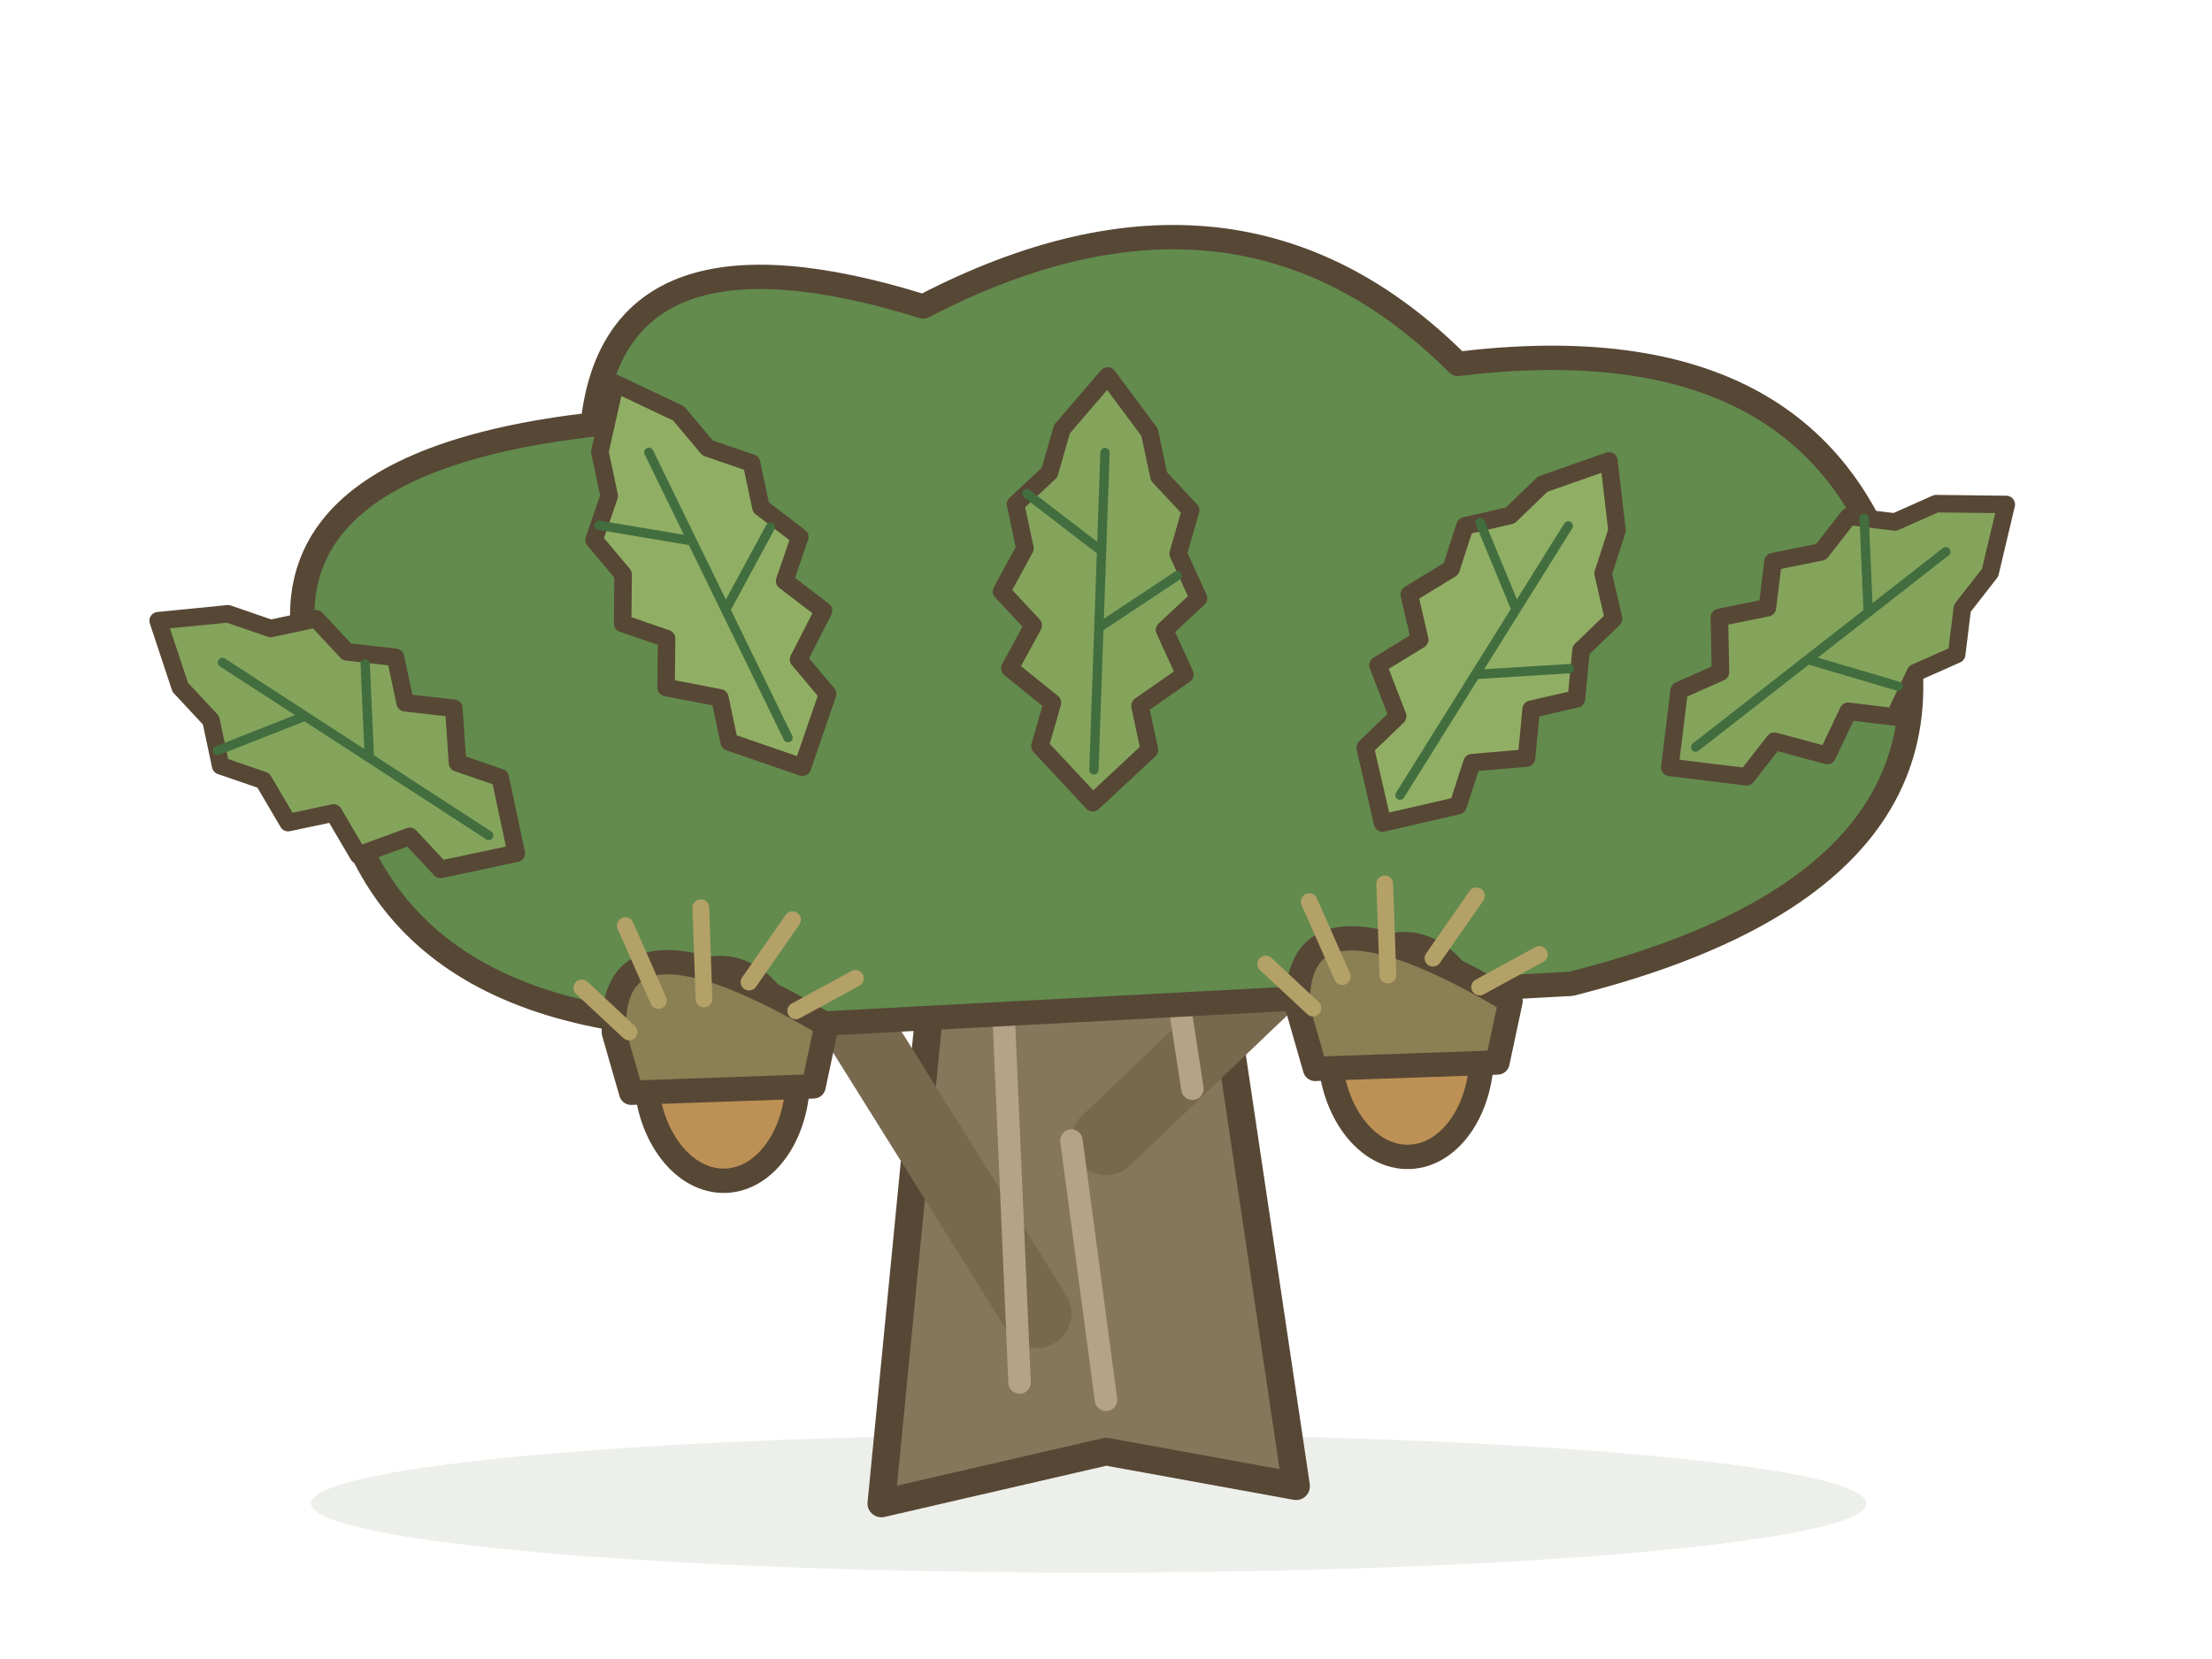
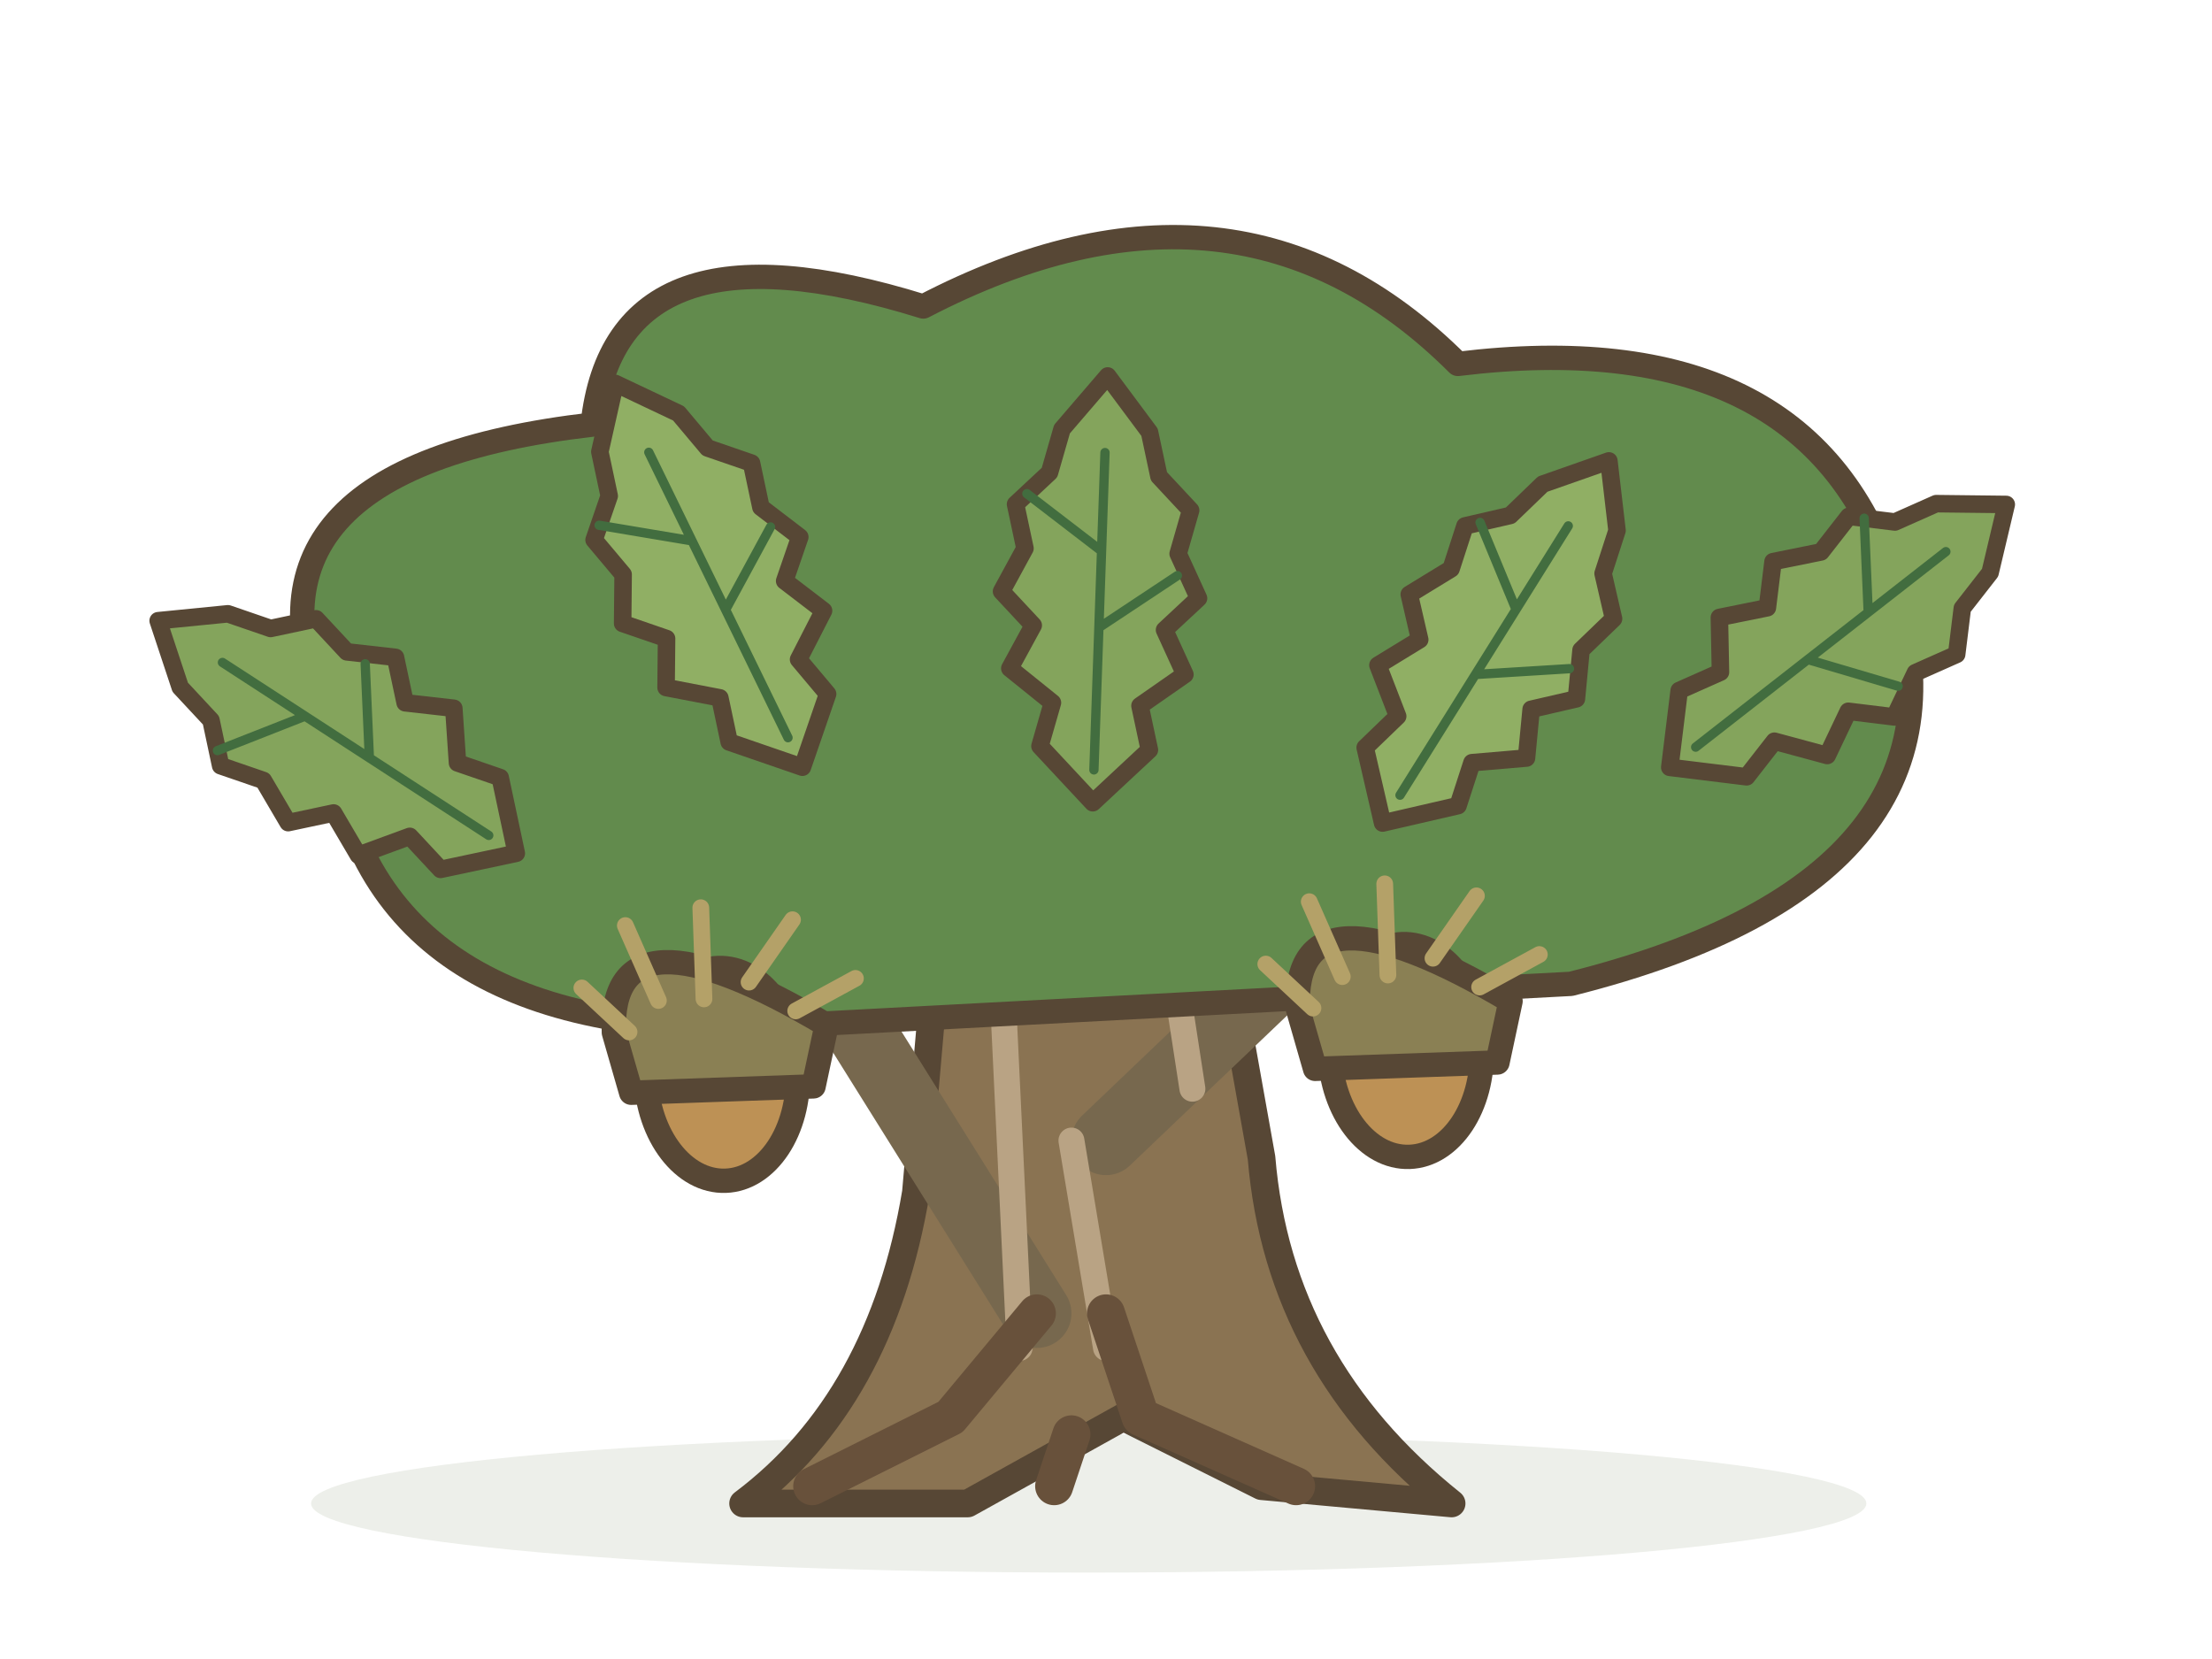
<svg xmlns="http://www.w3.org/2000/svg" viewBox="0 0 128 96" width="128" height="96">
  <defs>
    <g id="body">
      <g data-part="trunk">
-         <path d="M51 87 55 46 68 39 75 86 64 84Z" fill="#86765b" />
+         <path d="M43 87Q51 81 53 69L55 46 68 39 73 67Q74 79 84 87L73 86 65 82 56 87Z" fill="#8a7352" />
        <path d="M60 76 45 52 30 43m34 23 22-21m-24 9 1-26" fill="none" stroke="#77684e" stroke-width="4" />
-         <path d="M58 57 59 80m8-30 2 13m-7 3 2 15" fill="none" stroke="#b4a386" stroke-width="1.3" />
+         <path d="M58 57 59 78m8-28 2 13m-7 3 2 12" fill="none" stroke="#b9a384" stroke-width="1.5" />
+         <g data-part="root-flare">
+           <path d="M60 76 55 82 47 86m17-10 2 6 9 4m-13-3-1 3" fill="none" stroke="#68513b" stroke-width="2.2" />
+         </g>
      </g>
    </g>
    <g id="head">
      <g transform="translate(9 6) scale(.88)">
        <g data-part="crown">
          <path d="M13 39Q6 22 31 20Q33 6 53 13Q74 3 88 18Q111 16 116 33Q122 53 94 59L39 60Q14 59 13 39Z" fill="#628b4d" />
          <g transform="translate(25 48) scale(.72)">
            <g transform="translate(0 0) rotate(-55)">
              <path d="M0 0-5-5-4-9-8-12-6-16-9-19-7-23-8-27-5-30-4-34 0-39 4-34 5-30 8-27 7-23 9-19 6-16 8-12 4-9 5-5Z" fill="#84a45c" />
              <path d="M0-3v-29m0 9-7-5m7 12 7-5" fill="none" stroke="#426d3f" stroke-width="0.85" />
            </g>
          </g>
          <g transform="translate(44 43) scale(.72)">
            <g transform="translate(0 0) rotate(-24)">
              <path d="M0 0-5-5-4-9-8-12-6-16-9-19-7-23-8-27-5-30-4-34 0-39 4-34 5-30 8-27 7-23 9-19 6-16 8-12 4-9 5-5Z" fill="#90af64" />
              <path d="M0-3v-29m0 9-7-5m7 12 7-5" fill="none" stroke="#426d3f" stroke-width="0.85" />
            </g>
          </g>
          <g transform="translate(63 46) scale(.72)">
            <g transform="translate(0 0) rotate(4)">
              <path d="M0 0-5-5-4-9-8-12-6-16-9-19-7-23-8-27-5-30-4-34 0-39 4-34 5-30 8-27 7-23 9-19 6-16 8-12 4-9 5-5Z" fill="#84a45c" />
              <path d="M0-3v-29m0 9-7-5m7 12 7-5" fill="none" stroke="#426d3f" stroke-width="0.85" />
            </g>
          </g>
          <g transform="translate(82 48) scale(.72)">
            <g transform="translate(0 0) rotate(34)">
              <path d="M0 0-5-5-4-9-8-12-6-16-9-19-7-23-8-27-5-30-4-34 0-39 4-34 5-30 8-27 7-23 9-19 6-16 8-12 4-9 5-5Z" fill="#90af64" />
              <path d="M0-3v-29m0 9-7-5m7 12 7-5" fill="none" stroke="#426d3f" stroke-width="0.85" />
            </g>
          </g>
          <g transform="translate(101 45) scale(.72)">
            <g transform="translate(0 0) rotate(54)">
              <path d="M0 0-5-5-4-9-8-12-6-16-9-19-7-23-8-27-5-30-4-34 0-39 4-34 5-30 8-27 7-23 9-19 6-16 8-12 4-9 5-5Z" fill="#84a45c" />
              <path d="M0-3v-29m0 9-7-5m7 12 7-5" fill="none" stroke="#426d3f" stroke-width="0.85" />
            </g>
          </g>
          <g transform="translate(38 59)">
            <ellipse cx="0" cy="4" rx="5" ry="7" fill="#bd9155" />
            <path d="M-7 1q0-9 14 0l-1 4H-6Z" fill="#8a8054" />
            <path d="M-6 1-9-2m5 1-2-5m5 5v-6m3 5 3-4m0 6 4-2" fill="none" stroke="#b4a168" stroke-width="1.1" />
          </g>
          <g transform="translate(83 59)">
            <ellipse cx="0" cy="4" rx="5" ry="7" fill="#bd9155" />
            <path d="M-7 1q0-9 14 0l-1 4H-6Z" fill="#8a8054" />
            <path d="M-6 1-9-2m5 1-2-5m5 5v-6m3 5 3-4m0 6 4-2" fill="none" stroke="#b4a168" stroke-width="1.1" />
          </g>
        </g>
      </g>
    </g>
    <g id="legs0" />
    <g id="legs1" />
    <g id="shell" />
    <g id="wing0" />
    <g id="wing1" />
  </defs>
  <view id="idle-0" viewBox="0 0 128 96" />
  <view id="idle-1" viewBox="0 96 128 96" />
  <view id="growth-0" viewBox="0 192 128 96" />
  <view id="growth-1" viewBox="0 288 128 96" />
  <view id="leaf-turn-0" viewBox="0 384 128 96" />
  <view id="leaf-turn-1" viewBox="0 480 128 96" />
  <g transform="translate(0 0)">
    <ellipse cx="63" cy="87" rx="45" ry="4" fill="#647849" opacity=".12" stroke="none" />
    <g stroke="#574735" stroke-width="1.6" stroke-linejoin="round" stroke-linecap="round">
      <g transform="translate(0 0)">
        <use href="#body" />
        <use href="#legs0" />
        <use href="#shell" />
        <use href="#wing0" />
        <g transform="rotate(-2 63 81)">
          <use href="#head" />
        </g>
      </g>
    </g>
  </g>
  <g transform="translate(0 96)">
    <ellipse cx="63" cy="87" rx="45" ry="4" fill="#647849" opacity=".12" stroke="none" />
    <g stroke="#574735" stroke-width="1.6" stroke-linejoin="round" stroke-linecap="round">
      <g transform="translate(0 0)">
        <use href="#body" />
        <use href="#legs0" />
        <use href="#shell" />
        <use href="#wing0" />
        <g transform="rotate(2 63 81)">
          <use href="#head" />
        </g>
      </g>
    </g>
  </g>
  <g transform="translate(0 192)">
    <ellipse cx="63" cy="87" rx="45" ry="4" fill="#647849" opacity=".12" stroke="none" />
    <g stroke="#574735" stroke-width="1.6" stroke-linejoin="round" stroke-linecap="round">
      <g transform="translate(0 -2) scale(1 .99)">
        <use href="#body" />
        <use href="#legs0" />
        <use href="#shell" />
        <use href="#wing0" />
        <g transform="rotate(-2 63 81)">
          <use href="#head" />
        </g>
      </g>
    </g>
  </g>
  <g transform="translate(0 288)">
    <ellipse cx="63" cy="87" rx="45" ry="4" fill="#647849" opacity=".12" stroke="none" />
    <g stroke="#574735" stroke-width="1.6" stroke-linejoin="round" stroke-linecap="round">
      <g transform="translate(0 -2) scale(1 .99)">
        <use href="#body" />
        <use href="#legs0" />
        <use href="#shell" />
        <use href="#wing0" />
        <g transform="rotate(2 63 81)">
          <use href="#head" />
        </g>
      </g>
    </g>
  </g>
  <g transform="translate(0 384)">
    <ellipse cx="63" cy="87" rx="45" ry="4" fill="#647849" opacity=".12" stroke="none" />
    <g stroke="#574735" stroke-width="1.6" stroke-linejoin="round" stroke-linecap="round">
      <g transform="translate(0 0)">
        <use href="#body" />
        <use href="#legs0" />
        <use href="#shell" />
        <use href="#wing0" />
        <g transform="rotate(-5 63 81)">
          <use href="#head" />
        </g>
      </g>
    </g>
  </g>
  <g transform="translate(0 480)">
    <ellipse cx="63" cy="87" rx="45" ry="4" fill="#647849" opacity=".12" stroke="none" />
    <g stroke="#574735" stroke-width="1.6" stroke-linejoin="round" stroke-linecap="round">
      <g transform="translate(0 0)">
        <use href="#body" />
        <use href="#legs0" />
        <use href="#shell" />
        <use href="#wing0" />
        <g transform="rotate(5 63 81)">
          <use href="#head" />
        </g>
      </g>
    </g>
  </g>
</svg>
